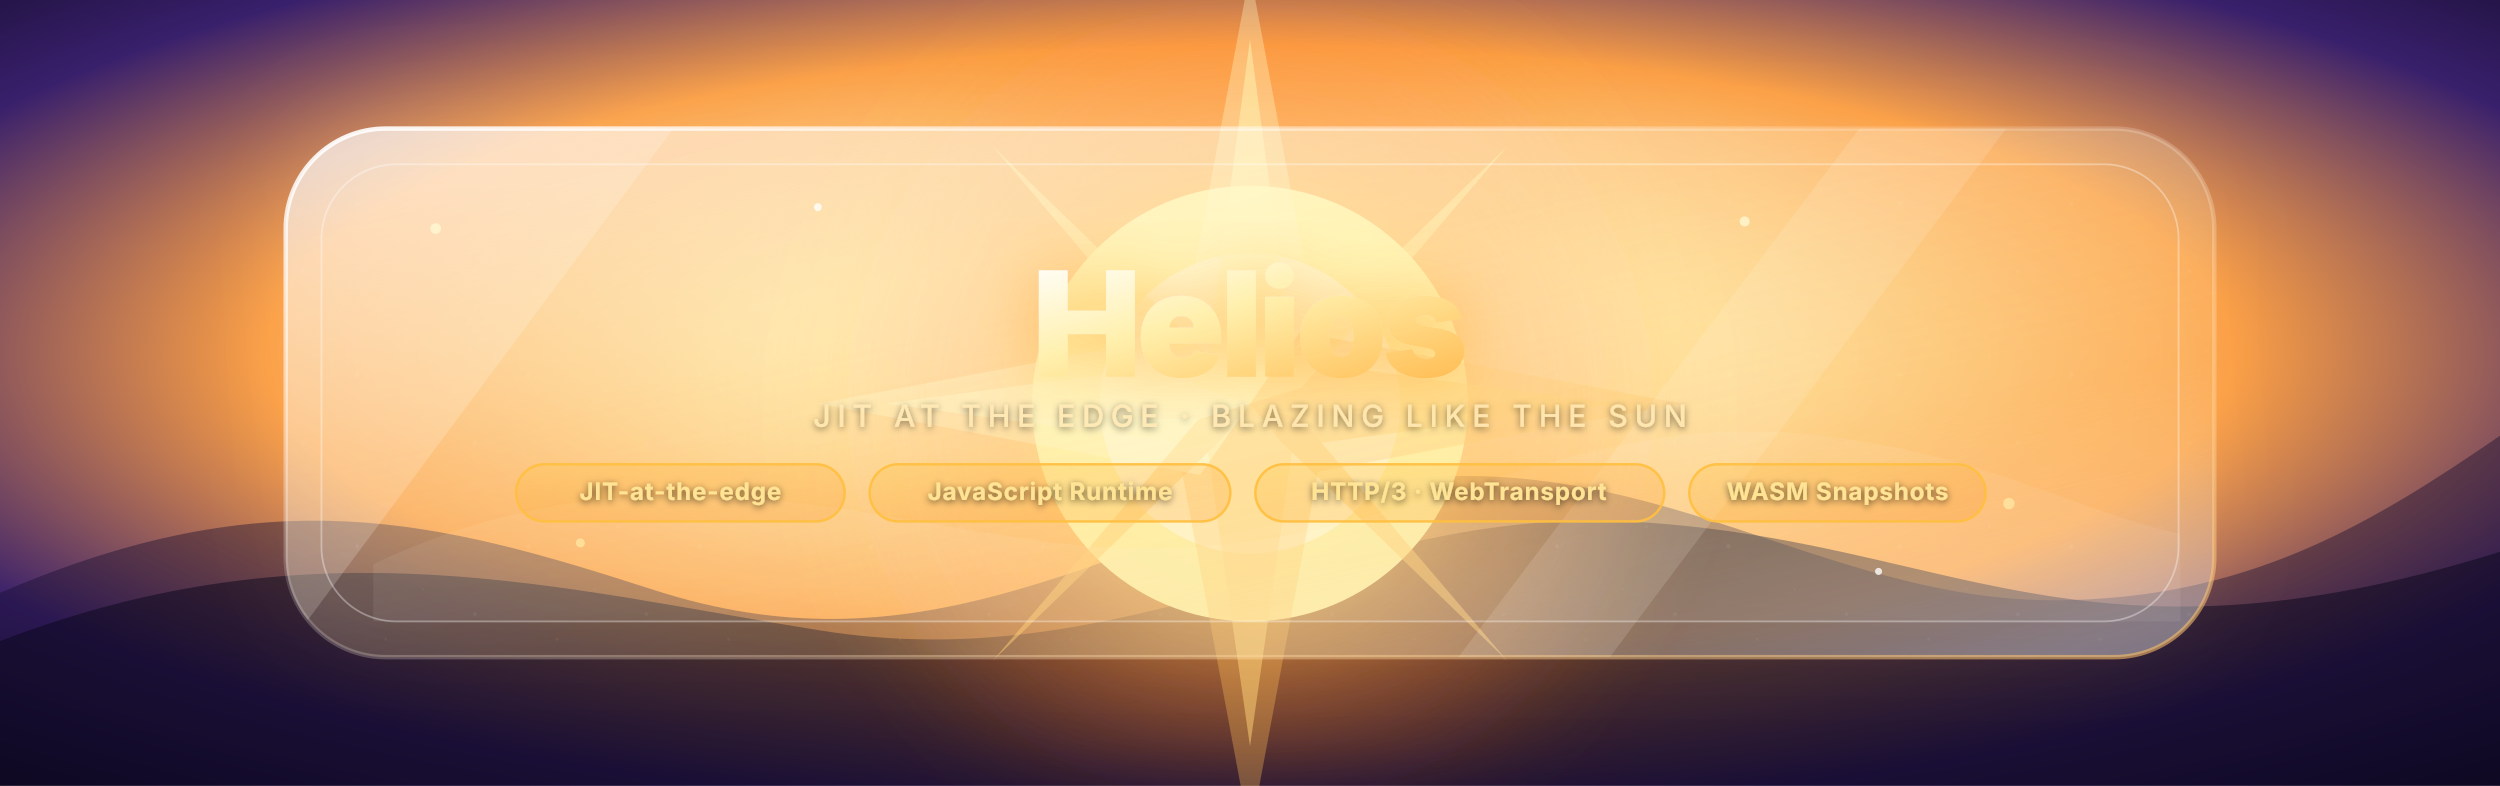
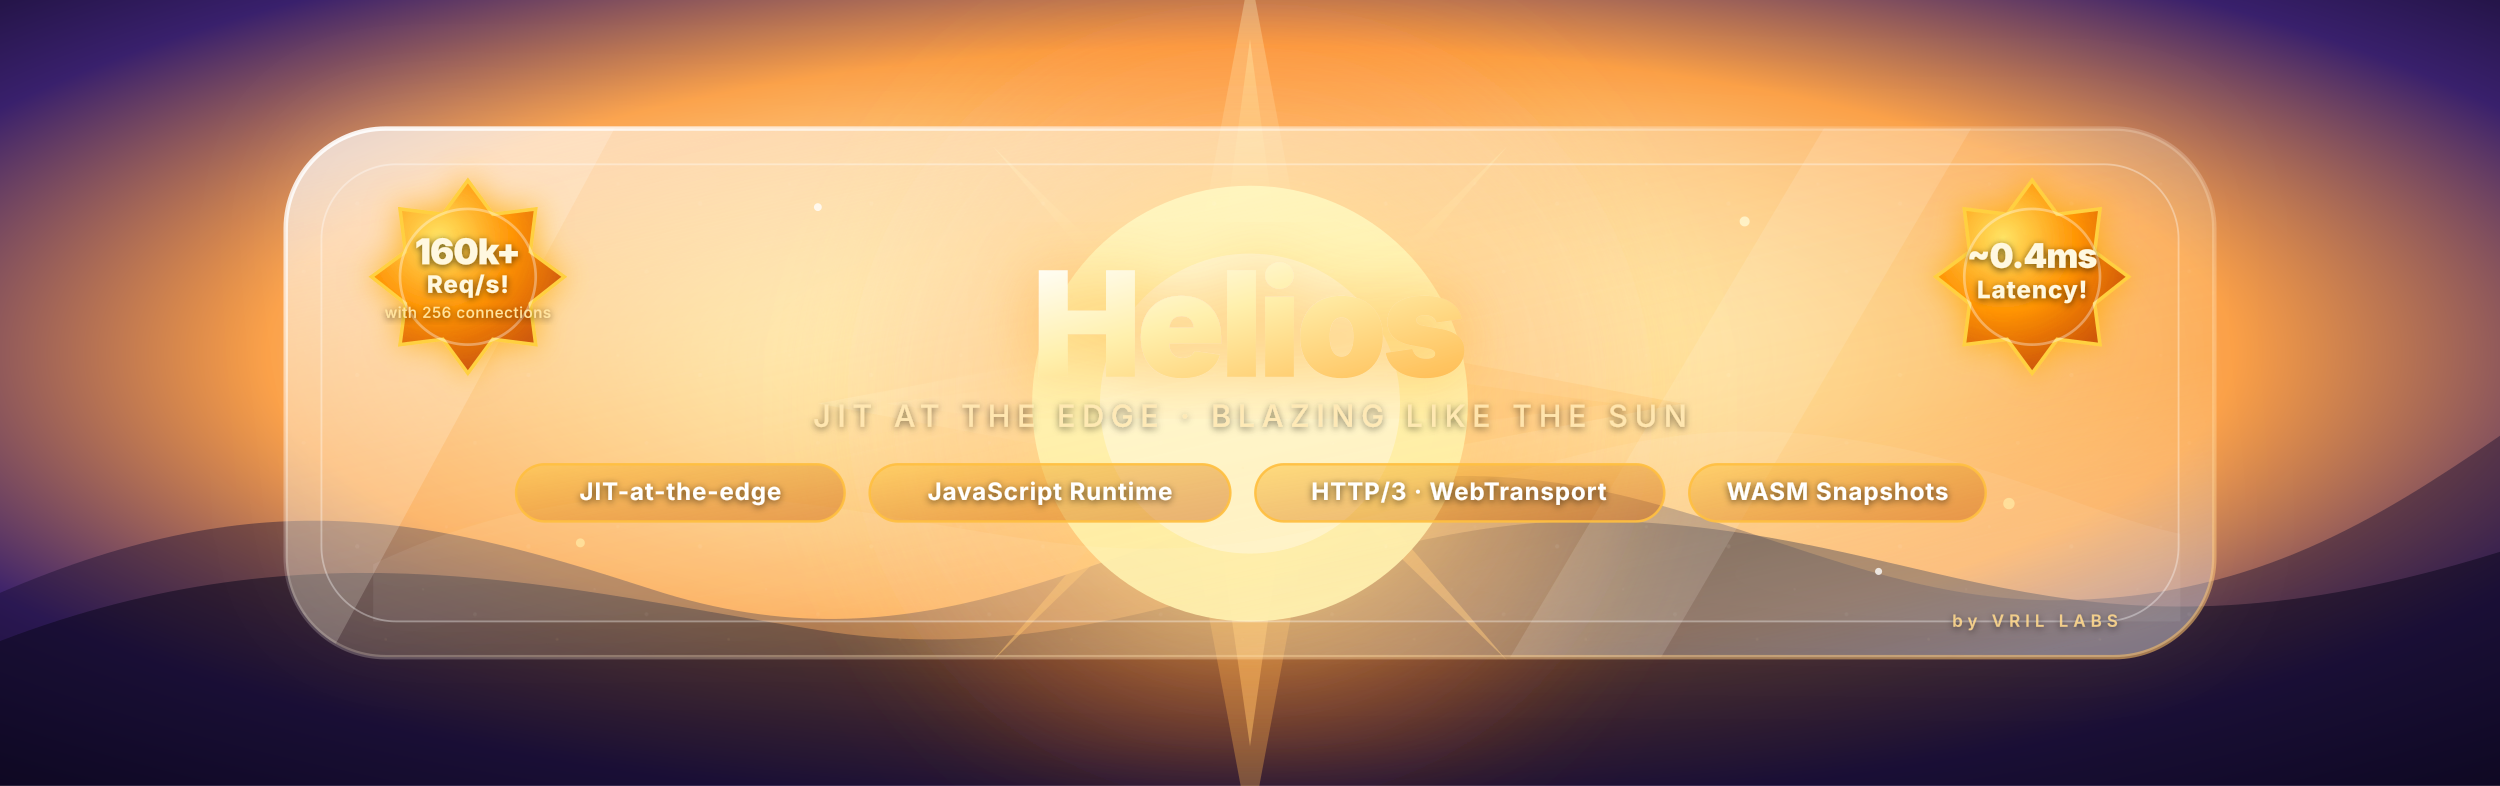
<svg xmlns="http://www.w3.org/2000/svg" width="1400" height="440" viewBox="0 0 1400 440" role="img" aria-labelledby="title desc">
  <defs>
    <radialGradient id="sky" cx="50%" cy="45%" r="75%">
      <stop offset="0%" stop-color="#fff9df" />
      <stop offset="22%" stop-color="#ffe49a" />
      <stop offset="52%" stop-color="#fb9f45" />
      <stop offset="78%" stop-color="#39206c" />
      <stop offset="100%" stop-color="#100925" />
    </radialGradient>
    <radialGradient id="sunGlow" cx="50%" cy="50%" r="50%">
      <stop offset="0%" stop-color="#fff8bd" />
      <stop offset="28%" stop-color="#ffd866" stop-opacity=".96" />
      <stop offset="57%" stop-color="#ff8d36" stop-opacity=".45" />
      <stop offset="100%" stop-color="#ff6c1f" stop-opacity="0" />
    </radialGradient>
    <linearGradient id="glass" x1="10%" y1="0%" x2="90%" y2="100%">
      <stop offset="0%" stop-color="#ffffff" stop-opacity=".58" />
      <stop offset="34%" stop-color="#fff7da" stop-opacity=".25" />
      <stop offset="70%" stop-color="#ffd278" stop-opacity=".16" />
      <stop offset="100%" stop-color="#ffffff" stop-opacity=".36" />
    </linearGradient>
    <linearGradient id="edge" x1="0%" y1="0%" x2="100%" y2="100%">
      <stop offset="0%" stop-color="#ffffff" stop-opacity=".94" />
      <stop offset="42%" stop-color="#ffffff" stop-opacity=".16" />
      <stop offset="100%" stop-color="#ffbf5f" stop-opacity=".58" />
    </linearGradient>
    <linearGradient id="textGold" x1="0%" y1="0%" x2="100%" y2="100%">
      <stop offset="0%" stop-color="#fffefa" />
      <stop offset="42%" stop-color="#fff0ad" />
      <stop offset="100%" stop-color="#ffbd54" />
    </linearGradient>
    <filter id="softBlur" x="-40%" y="-40%" width="180%" height="180%">
      <feGaussianBlur stdDeviation="28" />
    </filter>
    <filter id="glassBlur" x="-8%" y="-14%" width="116%" height="128%">
      <feGaussianBlur in="SourceGraphic" stdDeviation="9" result="blur" />
      <feColorMatrix in="blur" type="matrix" values="1 0 0 0 0.08  0 1 0 0 0.04  0 0 1 0 0  0 0 0 .62 0" />
    </filter>
    <filter id="shadow" x="-20%" y="-28%" width="140%" height="156%">
      <feDropShadow dx="0" dy="28" stdDeviation="30" flood-color="#12081f" flood-opacity=".48" />
      <feDropShadow dx="0" dy="-10" stdDeviation="24" flood-color="#ffffff" flood-opacity=".18" />
    </filter>
    <filter id="textShadow" x="-25%" y="-35%" width="150%" height="170%">
      <feDropShadow dx="0" dy="3" stdDeviation="4" flood-color="#1a0800" flood-opacity=".78" />
      <feDropShadow dx="0" dy="0" stdDeviation="18" flood-color="#ff9200" flood-opacity=".44" />
    </filter>
    <filter id="tagShadow" x="-20%" y="-60%" width="140%" height="220%">
      <feDropShadow dx="0" dy="1" stdDeviation="2" flood-color="#1a0800" flood-opacity=".64" />
    </filter>
    <linearGradient id="badgeFill" x1="0%" y1="0%" x2="100%" y2="100%">
-       <stop offset="0%" stop-color="#ffc840" stop-opacity=".28" />
-       <stop offset="100%" stop-color="#ff8000" stop-opacity=".16" />
+       <stop offset="0%" stop-color="#ffc840" stop-opacity=".54" />
+       <stop offset="100%" stop-color="#c95800" stop-opacity=".42" />
+     </linearGradient>
+     <radialGradient id="achieveBadge" cx="35%" cy="30%" r="70%">
+       <stop offset="0%" stop-color="#ffe566" stop-opacity=".97" />
+       <stop offset="55%" stop-color="#ff9100" stop-opacity=".93" />
+       <stop offset="100%" stop-color="#c94800" stop-opacity=".88" />
+     </radialGradient>
+     <filter id="achieveGlow" x="-30%" y="-30%" width="160%" height="160%">
+       <feDropShadow dx="0" dy="0" stdDeviation="9" flood-color="#ffaa00" flood-opacity=".82" />
+     </filter>
+     <linearGradient id="starTrail" x1="0%" y1="0%" x2="100%" y2="0%">
+       <stop offset="0%" stop-color="#fffde0" stop-opacity=".95" />
+       <stop offset="100%" stop-color="#fffde0" stop-opacity="0" />
    </linearGradient>
    <clipPath id="windowClip">
      <rect x="160" y="72" width="1080" height="296" rx="56" />
    </clipPath>
    <pattern id="grain" width="96" height="96" patternUnits="userSpaceOnUse">
      <circle cx="8" cy="18" r="1.2" fill="#fff" opacity=".18" />
      <circle cx="58" cy="7" r=".9" fill="#fff" opacity=".12" />
      <circle cx="74" cy="56" r="1.1" fill="#fff" opacity=".13" />
      <circle cx="24" cy="70" r=".8" fill="#ffd88b" opacity=".16" />
      <circle cx="45" cy="42" r=".7" fill="#fff" opacity=".1" />
    </pattern>
    <style>
      @media (prefers-reduced-motion: reduce) {
-         .ray, .spark, .orb, .shine { animation: none !important; }
+         .ray, .spark, .orb, .shine, .sstar, .ufo-anim { animation: none !important; }
      }

      .ray {
        animation: rotateRays 19s linear infinite;
        transform-origin: 700px 226px;
      }

      .ray-slow {
        animation-duration: 31s;
        animation-direction: reverse;
      }

      .spark {
        animation: drift 7s ease-in-out infinite;
      }

      .spark:nth-of-type(2n) {
        animation-duration: 9s;
        animation-delay: -2s;
      }

      .spark:nth-of-type(3n) {
        animation-duration: 11s;
        animation-delay: -5s;
      }

      .orb {
        animation: breathe 5.5s ease-in-out infinite;
        transform-origin: 700px 226px;
      }

      .shine {
        animation: sweep 8s ease-in-out infinite;
        transform-origin: 700px 220px;
      }

      @keyframes rotateRays {
        from { transform: rotate(0deg); }
        to { transform: rotate(360deg); }
      }

      @keyframes drift {
        0%, 100% { transform: translate3d(0, 0, 0); opacity: .42; }
        50% { transform: translate3d(18px, -16px, 0); opacity: .92; }
      }

      @keyframes breathe {
        0%, 100% { transform: scale(.985); opacity: .9; }
        50% { transform: scale(1.045); opacity: 1; }
      }

      @keyframes sweep {
        0%, 100% { transform: translateX(-150px) rotate(-9deg); opacity: .08; }
        46%, 58% { transform: translateX(150px) rotate(-9deg); opacity: .42; }
+       }
+ 
+       .sstar, .ufo-anim {
+         opacity: 0;
+       }
+ 
+       @keyframes shootStar {
+         0%   { transform: translateX(0);      opacity: 0; }
+         4%   { opacity: .88; }
+         16%  { transform: translateX(-420px); opacity: 0; }
+         100% { transform: translateX(-420px); opacity: 0; }
+       }
+ 
+       @keyframes ufoFly {
+         0%, 2.9% { transform: translateX(1380px); opacity: 0; }
+         3%        { transform: translateX(1260px); opacity: 1; }
+         7%        { transform: translateX(150px);  opacity: .88; }
+         7.8%      { transform: translateX(144px);  opacity: 0; }
+         100%      { transform: translateX(144px);  opacity: 0; }
+       }
+ 
+       @keyframes portalOpen {
+         0%, 7.5%  { transform: scale(0);   opacity: 0; }
+         8.2%      { transform: scale(1);   opacity: .76; }
+         9%        { transform: scale(1.6); opacity: .38; }
+         10%       { transform: scale(2.5); opacity: 0; }
+         100%      { transform: scale(2.5); opacity: 0; }
      }
    </style>
  </defs>
  <rect width="1400" height="440" fill="url(#sky)" />
  <path d="M0 332C151 267 244 291 365 330c150 49 244-23 376-54 174-41 274 65 420 60 102-3 169-44 239-92v196H0Z" fill="#150d2d" opacity=".42" />
  <path d="M0 359c177-68 314-29 459-6 174 28 294-69 452-61 181 9 252 91 489 17v131H0Z" fill="#09051a" opacity=".52" />
-   <g class="orb">
-     <circle cx="700" cy="226" r="250" fill="url(#sunGlow)" filter="url(#softBlur)" />
-     <circle cx="700" cy="226" r="122" fill="#fff2a3" opacity=".94" />
-     <circle cx="700" cy="226" r="84" fill="#fff9d7" opacity=".86" />
+   <g id="shootingStars">
+     <g transform="translate(1080,28) rotate(-35)">
+       <rect class="sstar" x="0" y="-1.2" width="160" height="2.4" rx="1.2" fill="url(#starTrail)" style="animation:shootStar 24s ease-in -1s infinite;" />
+     </g>
+     <g transform="translate(780,15) rotate(-32)">
+       <rect class="sstar" x="0" y="-1" width="130" height="2" rx="1" fill="url(#starTrail)" style="animation:shootStar 31s ease-in -9s infinite;" />
+     </g>
+     <g transform="translate(1260,55) rotate(-38)">
+       <rect class="sstar" x="0" y="-1.3" width="180" height="2.6" rx="1.3" fill="url(#starTrail)" style="animation:shootStar 19s ease-in -5s infinite;" />
+     </g>
+     <g transform="translate(580,8) rotate(-30)">
+       <rect class="sstar" x="0" y="-1" width="120" height="2" rx="1" fill="url(#starTrail)" style="animation:shootStar 27s ease-in -18s infinite;" />
+     </g>
+     <g transform="translate(950,70) rotate(-36)">
+       <rect class="sstar" x="0" y="-1.1" width="145" height="2.2" rx="1.1" fill="url(#starTrail)" style="animation:shootStar 22s ease-in -13s infinite;" />
+     </g>
+   </g>
+   <g id="ufoScene" transform="translate(0,48)">
+     <g class="ufo-anim" style="animation:ufoFly 65s ease-in 0s infinite;">
+       <rect x="18" y="-1" width="280" height="2" rx="1" fill="url(#starTrail)" opacity=".58" />
+       <rect x="18" y="3.5" width="200" height="1.2" rx=".6" fill="url(#starTrail)" opacity=".32" />
+       <rect x="18" y="-4.5" width="155" height="1.2" rx=".6" fill="url(#starTrail)" opacity=".26" />
+       <ellipse cx="0" cy="0" rx="22" ry="7" fill="#fffde0" opacity=".84" />
+       <ellipse cx="0" cy="-6" rx="10" ry="5" fill="#fffde0" opacity=".68" />
+       <circle cx="0" cy="-6" r="2.5" fill="#fffde0" opacity=".42" />
+       <rect x="-18" y="5" width="36" height="1.5" rx=".75" fill="#fffde0" opacity=".36" />
+     </g>
+     <g transform="translate(150,0)">
+       <circle cx="0" cy="0" r="20" fill="none" stroke="#fffde0" stroke-width="1.6" class="ufo-anim" style="animation:portalOpen 65s ease-out 0s infinite;                      transform-box:fill-box; transform-origin:center;" />
+       <circle cx="0" cy="0" r="12" fill="none" stroke="#fffde0" stroke-width=".8" opacity=".55" class="ufo-anim" style="animation:portalOpen 65s ease-out 0s infinite;                      transform-box:fill-box; transform-origin:center;" />
+     </g>
  </g>
  <g class="ray" opacity=".5">
    <path d="M700 22 724 202 700 226 676 202Z" fill="#fff3a8" />
    <path d="M700 418 724 250 700 226 676 250Z" fill="#ffe08c" />
    <path d="M496 226 676 202 700 226 676 250Z" fill="#fff4bd" />
    <path d="M904 226 724 202 700 226 724 250Z" fill="#ffd06c" />
    <path d="M556 82 683 205 700 226 671 217Z" fill="#fff0a2" />
    <path d="M844 370 717 247 700 226 729 235Z" fill="#ffc35d" />
    <path d="M844 82 717 205 700 226 729 217Z" fill="#fff0a2" />
    <path d="M556 370 683 247 700 226 671 235Z" fill="#ffc35d" />
  </g>
  <g class="ray ray-slow" opacity=".34">
    <path d="M700 -16 740 198 700 226 660 198Z" fill="#fff8c6" />
    <path d="M700 468 740 254 700 226 660 254Z" fill="#ffbb56" />
    <path d="M458 226 672 186 700 226 672 266Z" fill="#fff8c6" />
    <path d="M942 226 728 186 700 226 728 266Z" fill="#ffbb56" />
  </g>
+   <g class="orb">
+     <circle cx="700" cy="226" r="250" fill="url(#sunGlow)" filter="url(#softBlur)" />
+     <circle cx="700" cy="226" r="122" fill="#fff2a3" opacity=".94" />
+     <circle cx="700" cy="226" r="84" fill="#fff9d7" opacity=".86" />
+   </g>
  <g clip-path="url(#windowClip)" opacity=".88">
    <rect x="130" y="44" width="1140" height="352" fill="#fff" opacity=".08" filter="url(#glassBlur)" />
    <circle cx="700" cy="226" r="220" fill="#fff6bd" opacity=".18" filter="url(#softBlur)" />
-     <path class="shine" d="M195 64h188l-238 320H-43Z" fill="#fff" opacity=".22" />
-     <path class="shine" d="M1064 42h82L888 386h-85Z" fill="#fff" opacity=".16" style="animation-delay:-3s" />
+     <path class="shine" d="M195 0h188l-238 440H-43Z" fill="#fff" opacity=".22" />
+     <path class="shine" d="M1064 0h82L888 440h-85Z" fill="#fff" opacity=".16" style="animation-delay:-3s" />
    <rect width="1400" height="440" fill="url(#grain)" opacity=".45" />
  </g>
  <rect x="160" y="72" width="1080" height="296" rx="56" fill="url(#glass)" stroke="url(#edge)" stroke-width="2.5" filter="url(#shadow)" />
  <rect x="180" y="92" width="1040" height="256" rx="42" fill="none" stroke="#fff" stroke-opacity=".35" />
  <path d="M209 316c151-72 277-23 391-11 168 18 263-76 410-62 98 9 154 44 211 56v49H209Z" fill="#fff" opacity=".07" />
  <g opacity=".78">
    <circle class="spark" cx="244" cy="128" r="3" fill="#fff8d3" />
    <circle class="spark" cx="325" cy="304" r="2.5" fill="#ffe7a1" />
    <circle class="spark" cx="458" cy="116" r="2.2" fill="#fff" />
    <circle class="spark" cx="977" cy="124" r="2.8" fill="#fff8d3" />
    <circle class="spark" cx="1125" cy="282" r="3.2" fill="#ffe7a1" />
    <circle class="spark" cx="1052" cy="320" r="2" fill="#fff" />
  </g>
  <g text-anchor="middle">
    <text x="700" y="211" fill="url(#textGold)" font-family="Inter, ui-sans-serif, system-ui, -apple-system, BlinkMacSystemFont, 'Segoe UI', sans-serif" font-size="82" font-weight="900" letter-spacing="-3" filter="url(#textShadow)">Helios</text>
    <text x="700" y="239" fill="#ffe8b4" font-family="Inter, ui-sans-serif, system-ui, -apple-system, BlinkMacSystemFont, 'Segoe UI', sans-serif" font-size="17" font-weight="500" letter-spacing="3.8" filter="url(#tagShadow)" opacity=".86">JIT AT THE EDGE · BLAZING LIKE THE SUN</text>
  </g>
  <rect x="289" y="260" width="184" height="32" rx="16" fill="url(#badgeFill)" stroke="#ffbf40" stroke-width="1.4" stroke-opacity=".92" />
-   <text x="381" y="280" text-anchor="middle" fill="#ffe496" font-family="Inter, ui-sans-serif, system-ui, -apple-system, BlinkMacSystemFont, 'Segoe UI', sans-serif" font-size="13.5" font-weight="700" letter-spacing=".5" filter="url(#tagShadow)">JIT-at-the-edge</text>
+   <text x="381" y="280" text-anchor="middle" fill="#fff" font-family="Inter, ui-sans-serif, system-ui, -apple-system, BlinkMacSystemFont, 'Segoe UI', sans-serif" font-size="13.5" font-weight="700" letter-spacing=".5" filter="url(#tagShadow)">JIT-at-the-edge</text>
  <rect x="487" y="260" width="202" height="32" rx="16" fill="url(#badgeFill)" stroke="#ffbf40" stroke-width="1.4" stroke-opacity=".92" />
-   <text x="588" y="280" text-anchor="middle" fill="#ffe496" font-family="Inter, ui-sans-serif, system-ui, -apple-system, BlinkMacSystemFont, 'Segoe UI', sans-serif" font-size="13.5" font-weight="700" letter-spacing=".5" filter="url(#tagShadow)">JavaScript Runtime</text>
+   <text x="588" y="280" text-anchor="middle" fill="#fff" font-family="Inter, ui-sans-serif, system-ui, -apple-system, BlinkMacSystemFont, 'Segoe UI', sans-serif" font-size="13.5" font-weight="700" letter-spacing=".5" filter="url(#tagShadow)">JavaScript Runtime</text>
  <rect x="703" y="260" width="229" height="32" rx="16" fill="url(#badgeFill)" stroke="#ffbf40" stroke-width="1.4" stroke-opacity=".92" />
-   <text x="817" y="280" text-anchor="middle" fill="#ffe496" font-family="Inter, ui-sans-serif, system-ui, -apple-system, BlinkMacSystemFont, 'Segoe UI', sans-serif" font-size="13.5" font-weight="700" letter-spacing=".5" filter="url(#tagShadow)">HTTP/3 · WebTransport</text>
+   <text x="817" y="280" text-anchor="middle" fill="#fff" font-family="Inter, ui-sans-serif, system-ui, -apple-system, BlinkMacSystemFont, 'Segoe UI', sans-serif" font-size="13.5" font-weight="700" letter-spacing=".5" filter="url(#tagShadow)">HTTP/3 · WebTransport</text>
  <rect x="946" y="260" width="166" height="32" rx="16" fill="url(#badgeFill)" stroke="#ffbf40" stroke-width="1.4" stroke-opacity=".92" />
-   <text x="1029" y="280" text-anchor="middle" fill="#ffe496" font-family="Inter, ui-sans-serif, system-ui, -apple-system, BlinkMacSystemFont, 'Segoe UI', sans-serif" font-size="13.5" font-weight="700" letter-spacing=".5" filter="url(#tagShadow)">WASM Snapshots</text>
+   <text x="1029" y="280" text-anchor="middle" fill="#fff" font-family="Inter, ui-sans-serif, system-ui, -apple-system, BlinkMacSystemFont, 'Segoe UI', sans-serif" font-size="13.5" font-weight="700" letter-spacing=".5" filter="url(#tagShadow)">WASM Snapshots</text>
+   <polygon points="262,101 276,120 300,117 297,141 316,155 297,170 300,193 276,190 262,209 248,190 224,193 227,170 208,155 227,141 224,117 248,120" fill="url(#achieveBadge)" stroke="#ffd040" stroke-width="2" filter="url(#achieveGlow)" />
+   <circle cx="262" cy="155" r="38" fill="none" stroke="#fff" stroke-width="1.5" stroke-opacity=".35" />
+   <text x="262" y="148" text-anchor="middle" fill="#fff8e0" font-family="Inter, ui-sans-serif, system-ui, -apple-system, BlinkMacSystemFont, 'Segoe UI', sans-serif" font-size="20" font-weight="900" letter-spacing="-.5" filter="url(#tagShadow)">160k+</text>
+   <text x="262" y="164" text-anchor="middle" fill="#fff8e0" font-family="Inter, ui-sans-serif, system-ui, -apple-system, BlinkMacSystemFont, 'Segoe UI', sans-serif" font-size="13.5" font-weight="800" letter-spacing=".5" filter="url(#tagShadow)">Req/s!</text>
+   <text x="262" y="178" text-anchor="middle" fill="#ffe4a0" font-family="Inter, ui-sans-serif, system-ui, -apple-system, BlinkMacSystemFont, 'Segoe UI', sans-serif" font-size="8.5" font-weight="500" letter-spacing=".3" filter="url(#tagShadow)">with 256 connections</text>
+   <polygon points="1138,101 1152,120 1176,117 1173,141 1192,155 1173,170 1176,193 1152,190 1138,209 1124,190 1100,193 1103,170 1084,155 1103,141 1100,117 1124,120" fill="url(#achieveBadge)" stroke="#ffd040" stroke-width="2" filter="url(#achieveGlow)" />
+   <circle cx="1138" cy="155" r="38" fill="none" stroke="#fff" stroke-width="1.5" stroke-opacity=".35" />
+   <text x="1138" y="150" text-anchor="middle" fill="#fff8e0" font-family="Inter, ui-sans-serif, system-ui, -apple-system, BlinkMacSystemFont, 'Segoe UI', sans-serif" font-size="19" font-weight="900" letter-spacing="-.5" filter="url(#tagShadow)">~0.4ms</text>
+   <text x="1138" y="167" text-anchor="middle" fill="#fff8e0" font-family="Inter, ui-sans-serif, system-ui, -apple-system, BlinkMacSystemFont, 'Segoe UI', sans-serif" font-size="13.5" font-weight="800" letter-spacing=".5" filter="url(#tagShadow)">Latency!</text>
+   <g style="isolation:isolate">
+     <text x="1186" y="351" text-anchor="end" fill="#ffd88b" font-family="Inter, ui-sans-serif, system-ui, -apple-system, BlinkMacSystemFont, 'Segoe UI', sans-serif" font-size="9.5" font-weight="600" letter-spacing="2.8" opacity=".88" filter="url(#tagShadow)">by VRIL LABS</text>
+   </g>
</svg>
